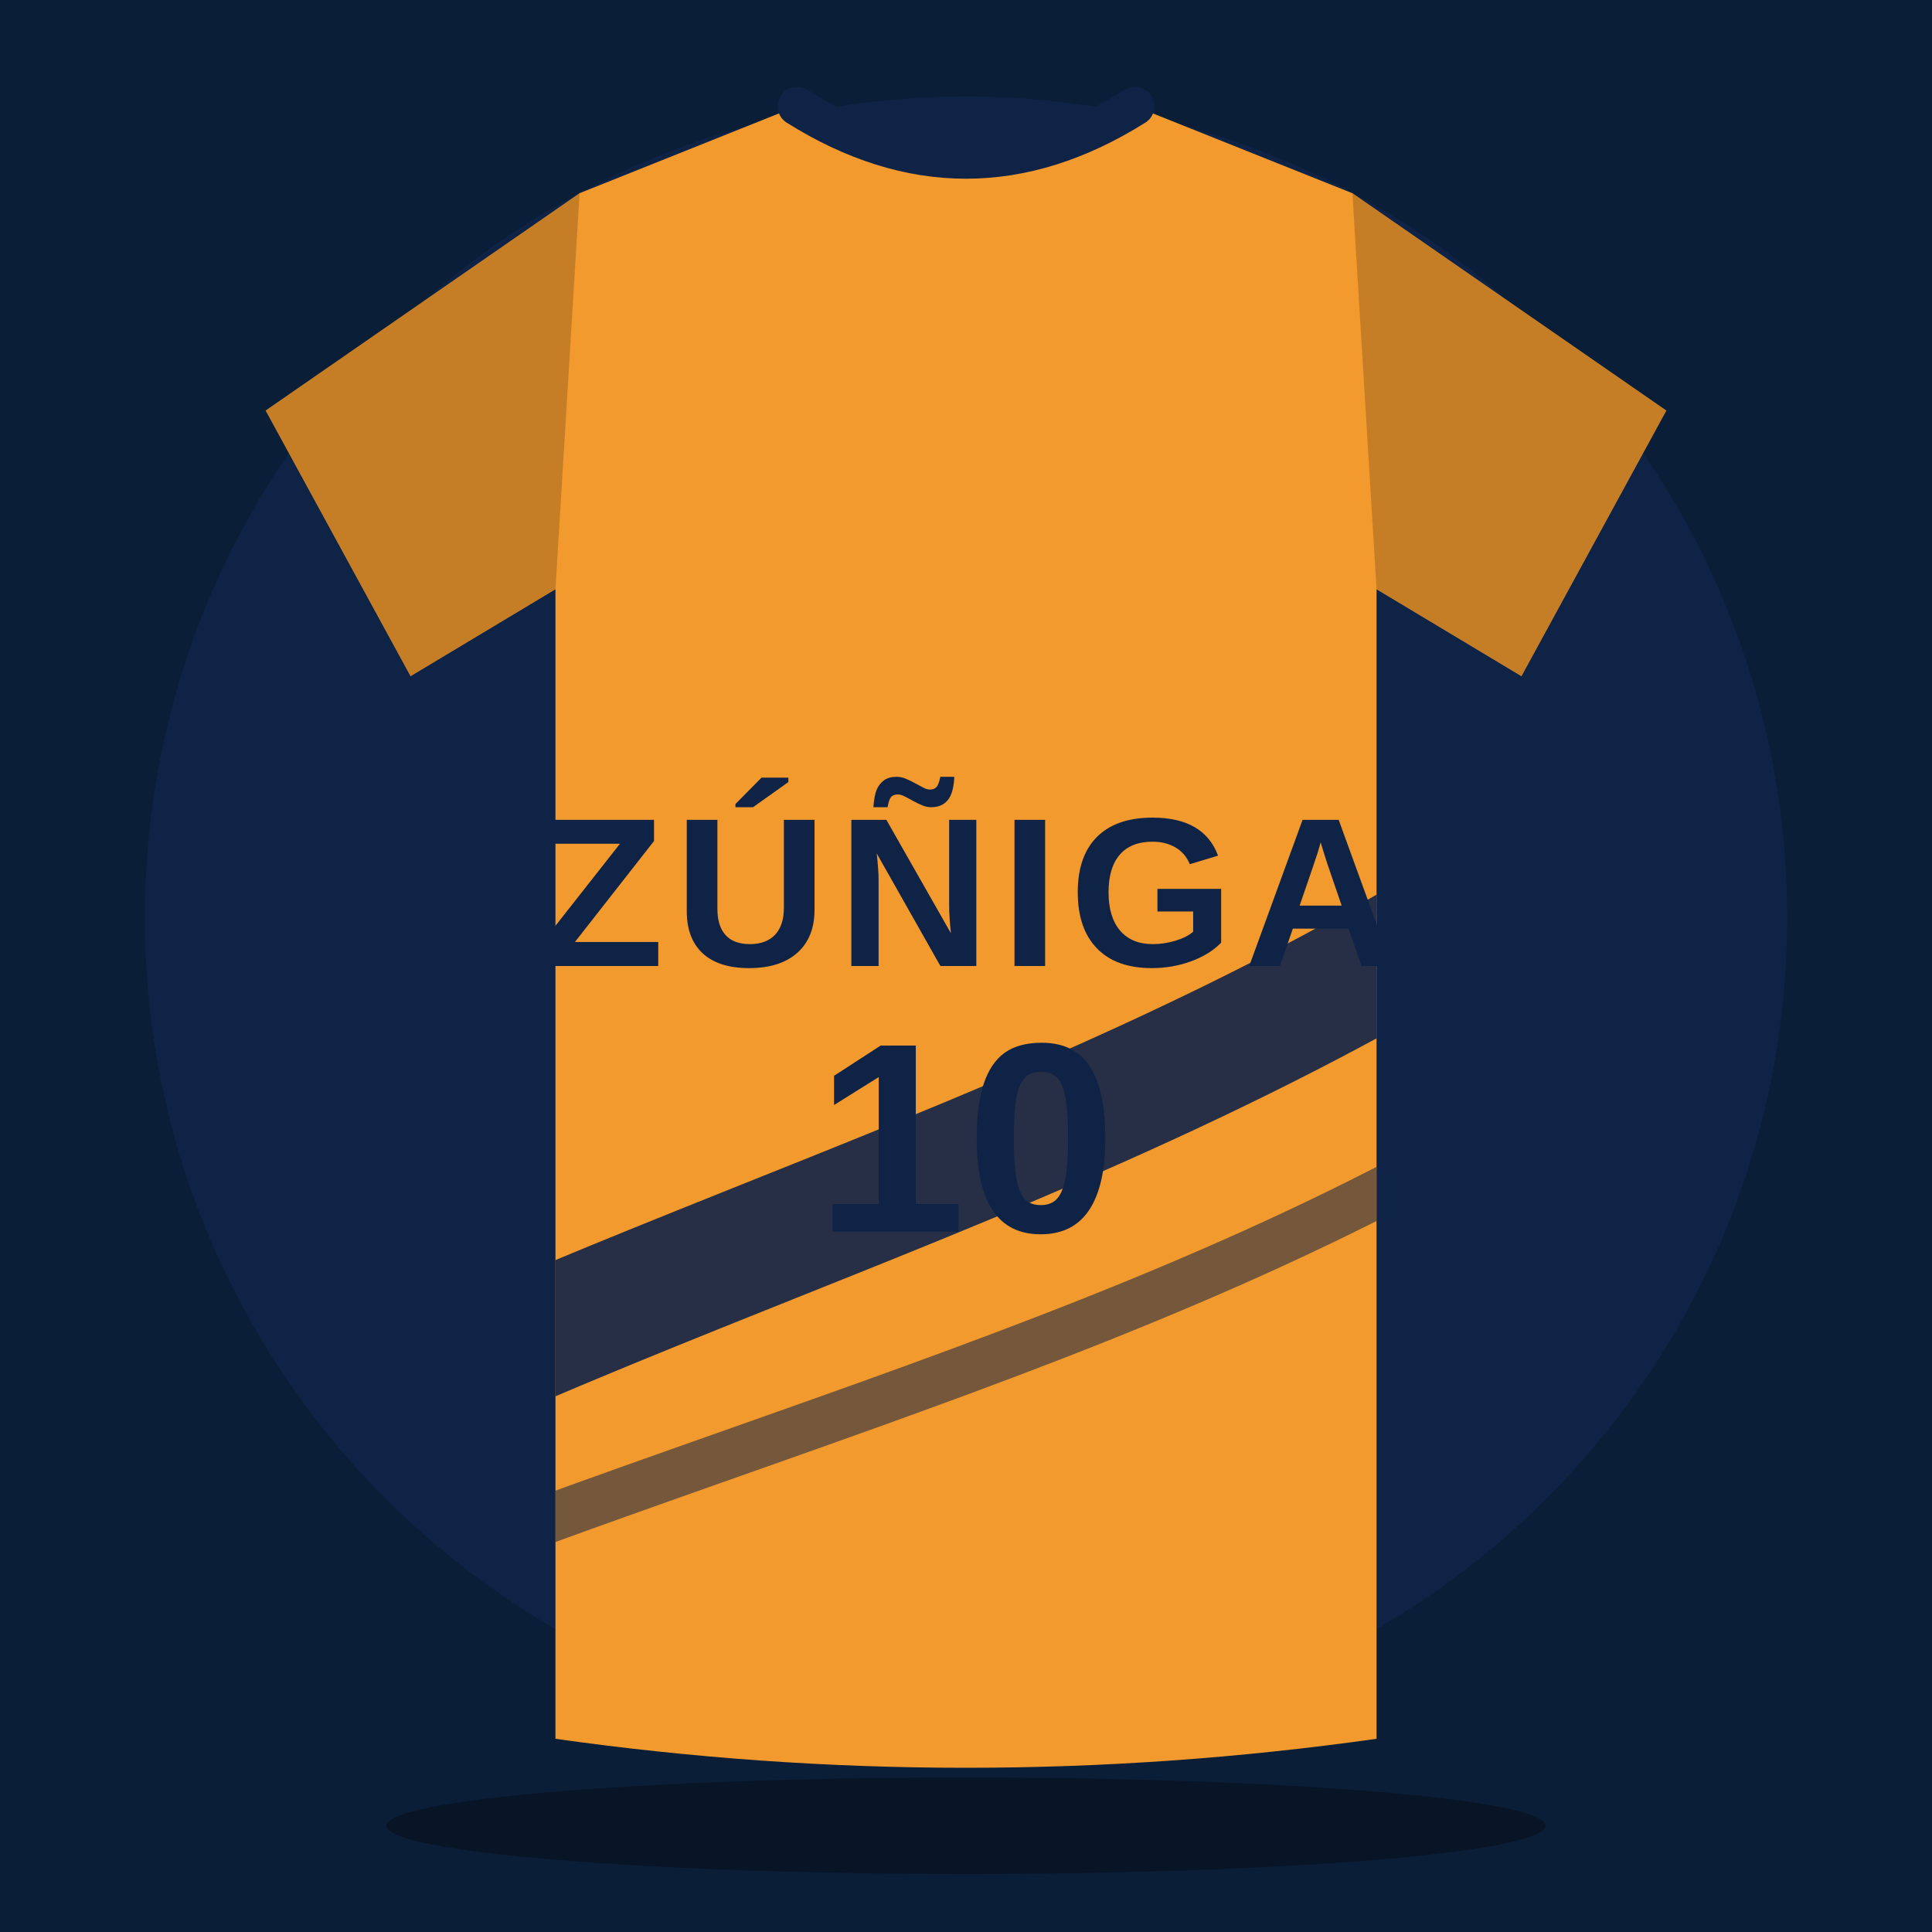
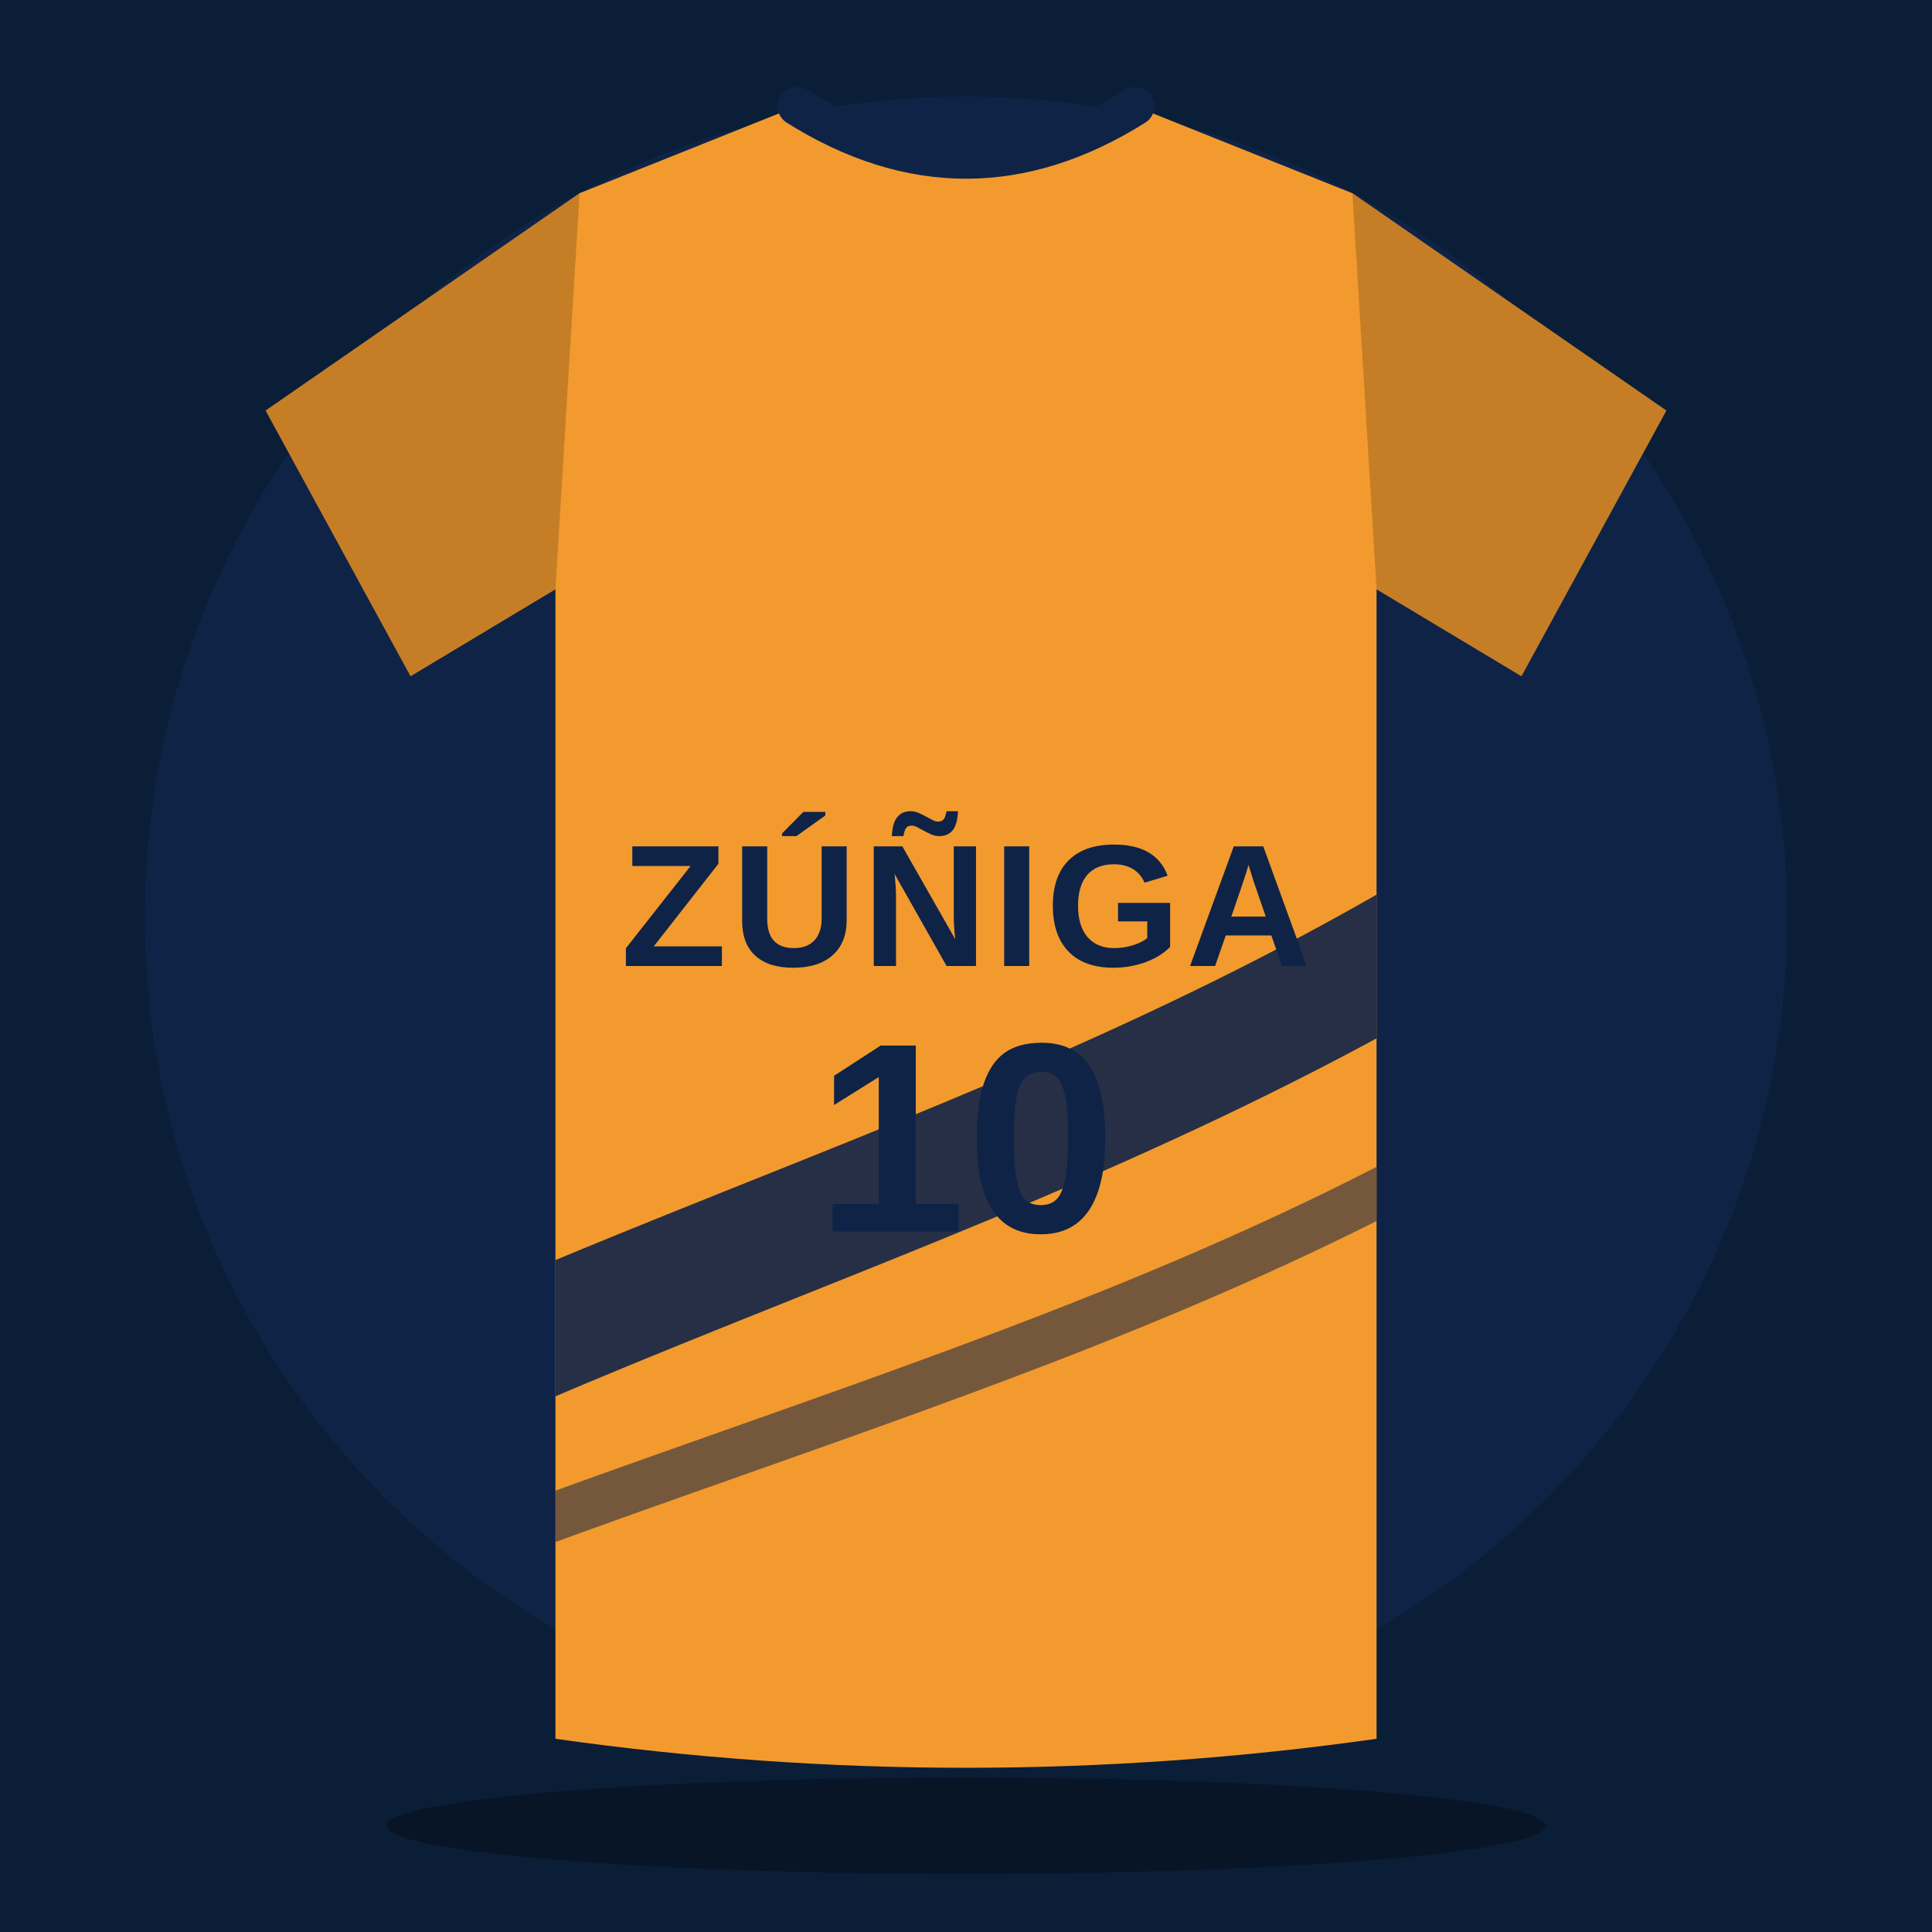
<svg xmlns="http://www.w3.org/2000/svg" viewBox="0 0 400 400">
  <rect width="400" height="400" fill="#0B1E38" />
  <circle cx="200" cy="190" r="170" fill="#0F2347" />
  <defs>
    <clipPath id="c">
      <path d="M120 40 L165 22 Q200 44 235 22 L280 40 L345 85 L315 140 L285 122 L285 360 Q200 372 115 360 L115 122 L85 140 L55 85 Z" />
    </clipPath>
  </defs>
  <ellipse cx="200" cy="378" rx="120" ry="10" fill="#000" opacity=".3" />
  <path d="M120 40 L165 22 Q200 44 235 22 L280 40 L345 85 L315 140 L285 122 L285 360 Q200 372 115 360 L115 122 L85 140 L55 85 Z" fill="#F29A2E" />
  <g clip-path="url(#c)">
    <path d="M60 300 C 160 250, 260 230, 360 150" stroke="#0F2347" stroke-width="26" fill="none" opacity=".9" />
    <path d="M60 335 C 170 290, 270 270, 360 200" stroke="#0F2347" stroke-width="10" fill="none" opacity=".55" />
    <path d="M55 85 L85 140 L115 122 L120 40 Z M345 85 L315 140 L285 122 L280 40 Z" fill="#000" opacity=".18" />
  </g>
  <path d="M165 22 Q200 44 235 22" stroke="#0F2347" stroke-width="8" fill="none" stroke-linecap="round" />
-   <text x="200" y="200" text-anchor="middle" font-family="Arial Narrow,Arial,sans-serif" font-weight="900" font-size="44" letter-spacing="2" fill="#0F2347">ZÚÑIGA</text>
+   <text x="200" y="200" text-anchor="middle" font-family="Arial Narrow,Arial,sans-serif" font-weight="900" font-size="36" letter-spacing="1" textLength="136" lengthAdjust="spacingAndGlyphs" fill="#0F2347">ZÚÑIGA</text>
  <text x="200" y="255" text-anchor="middle" font-family="Arial Narrow,Arial,sans-serif" font-weight="900" font-size="56" fill="#0F2347">10</text>
</svg>
